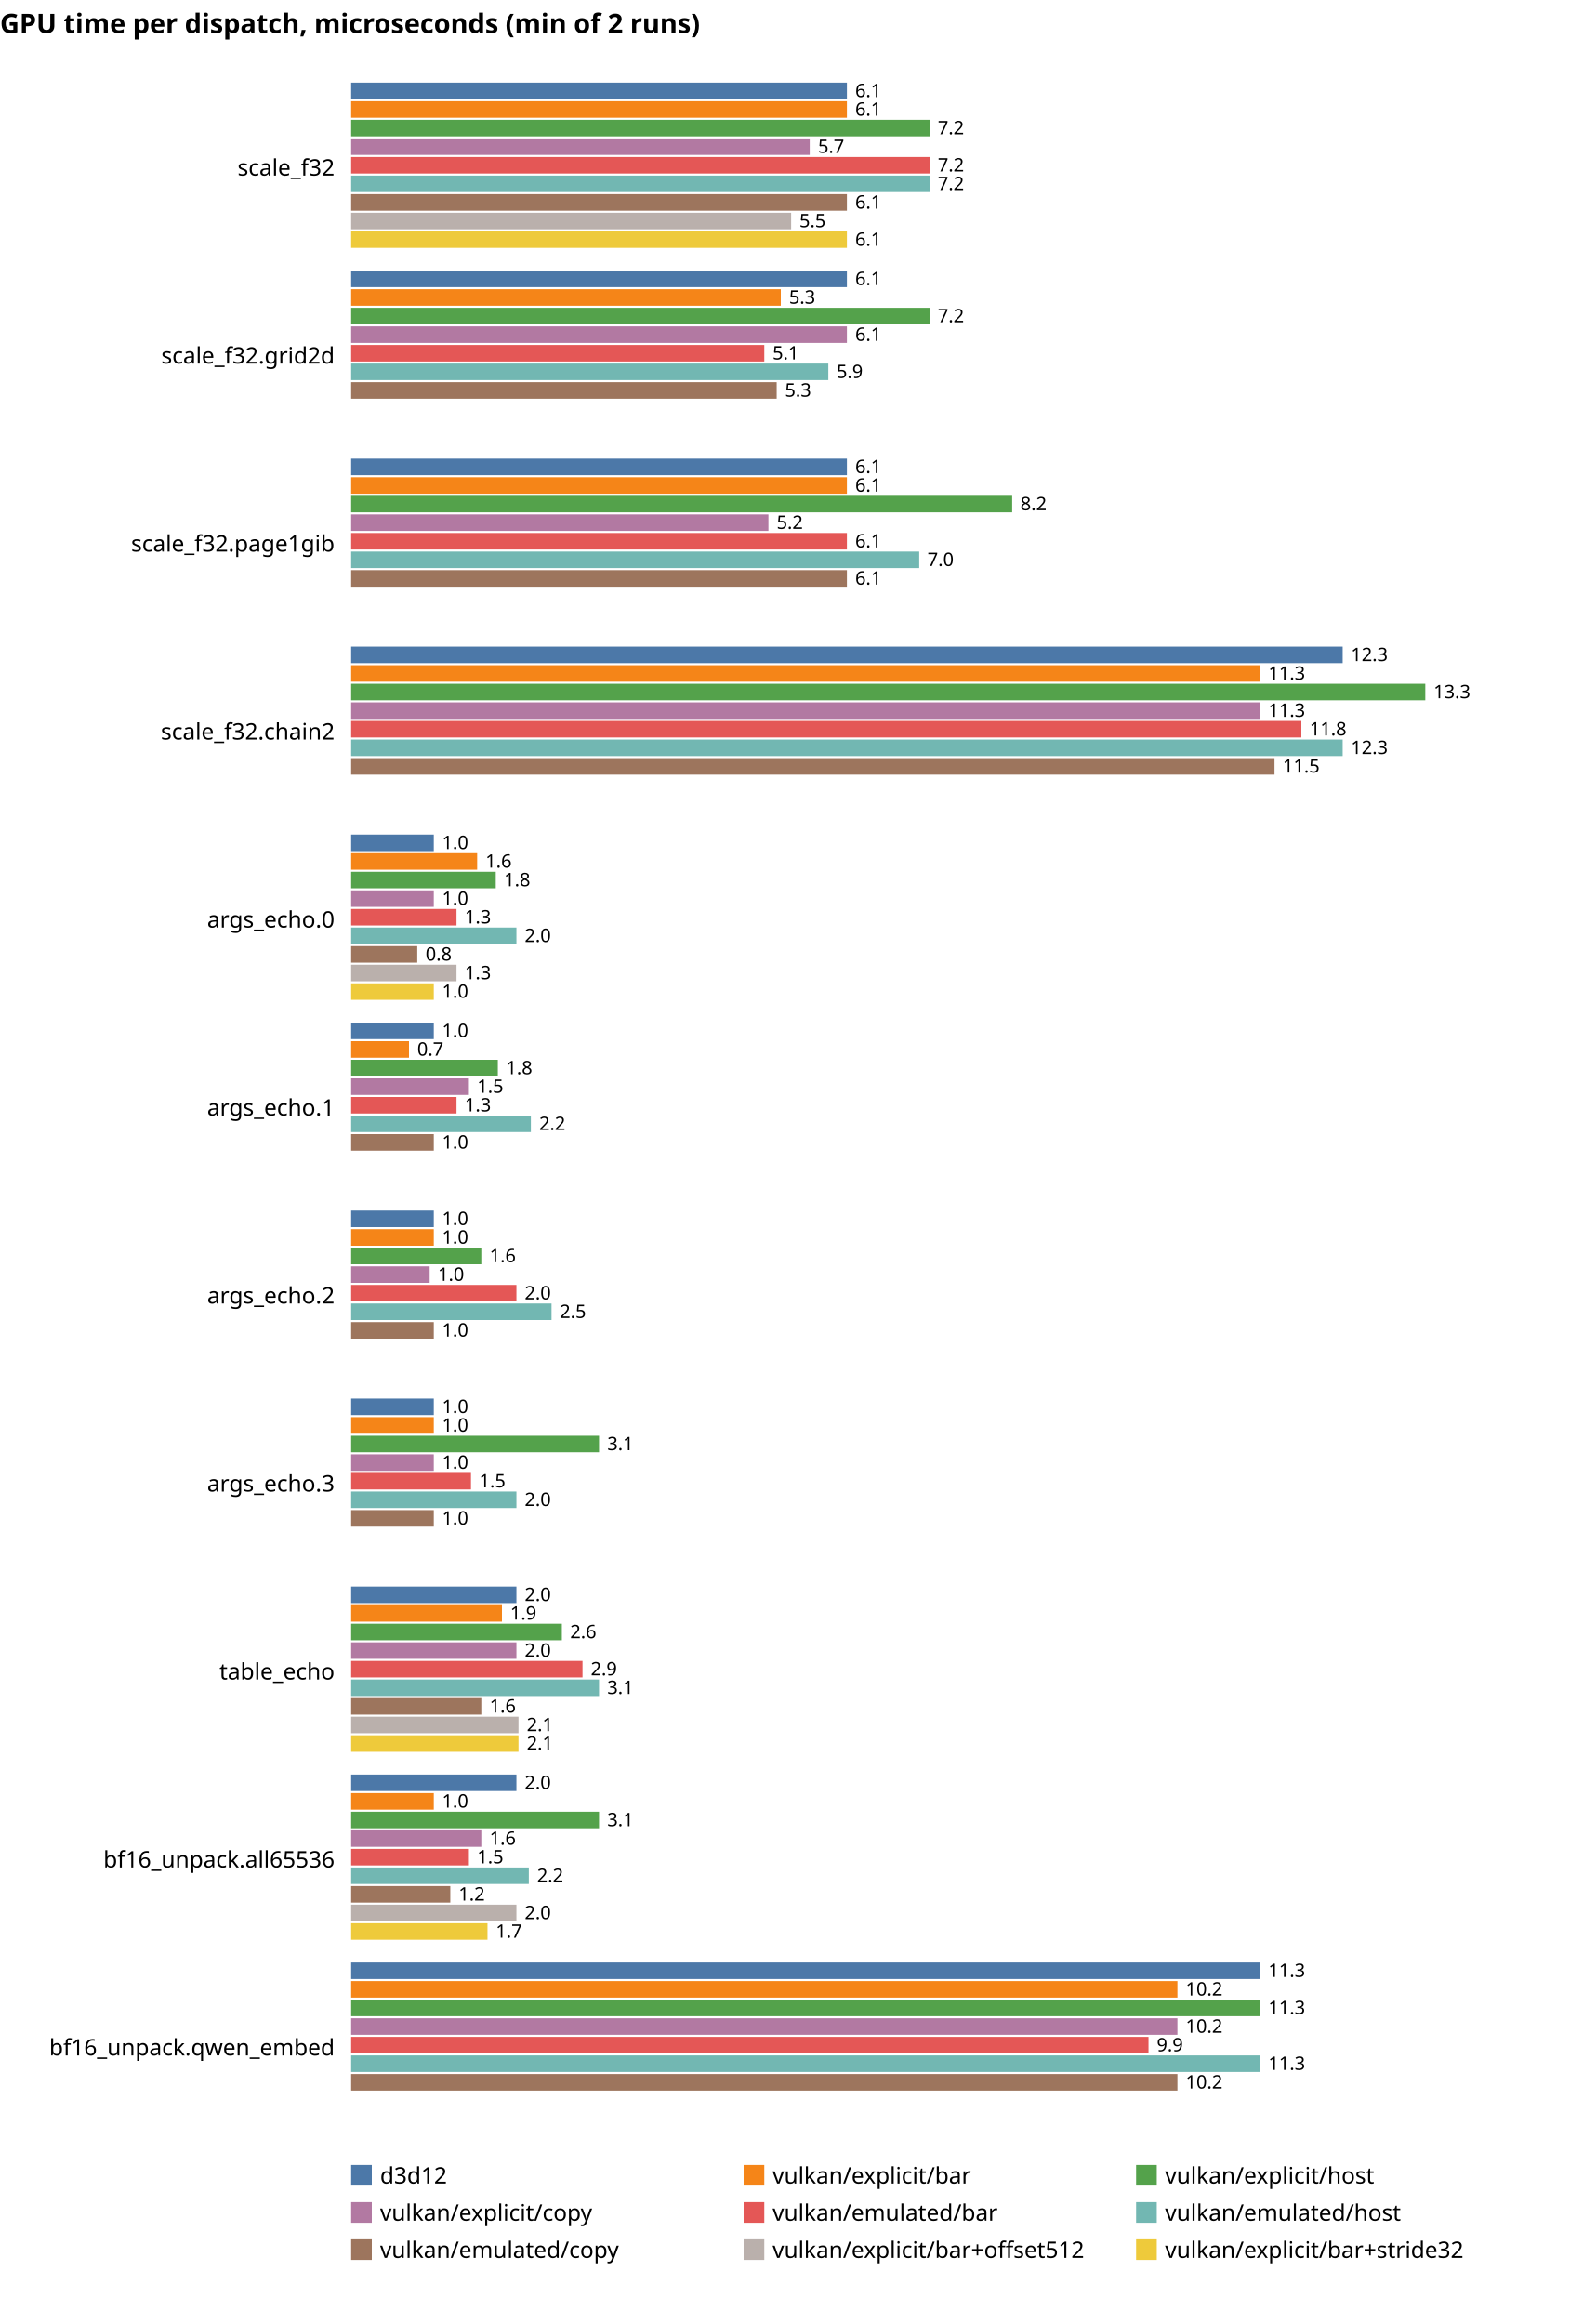
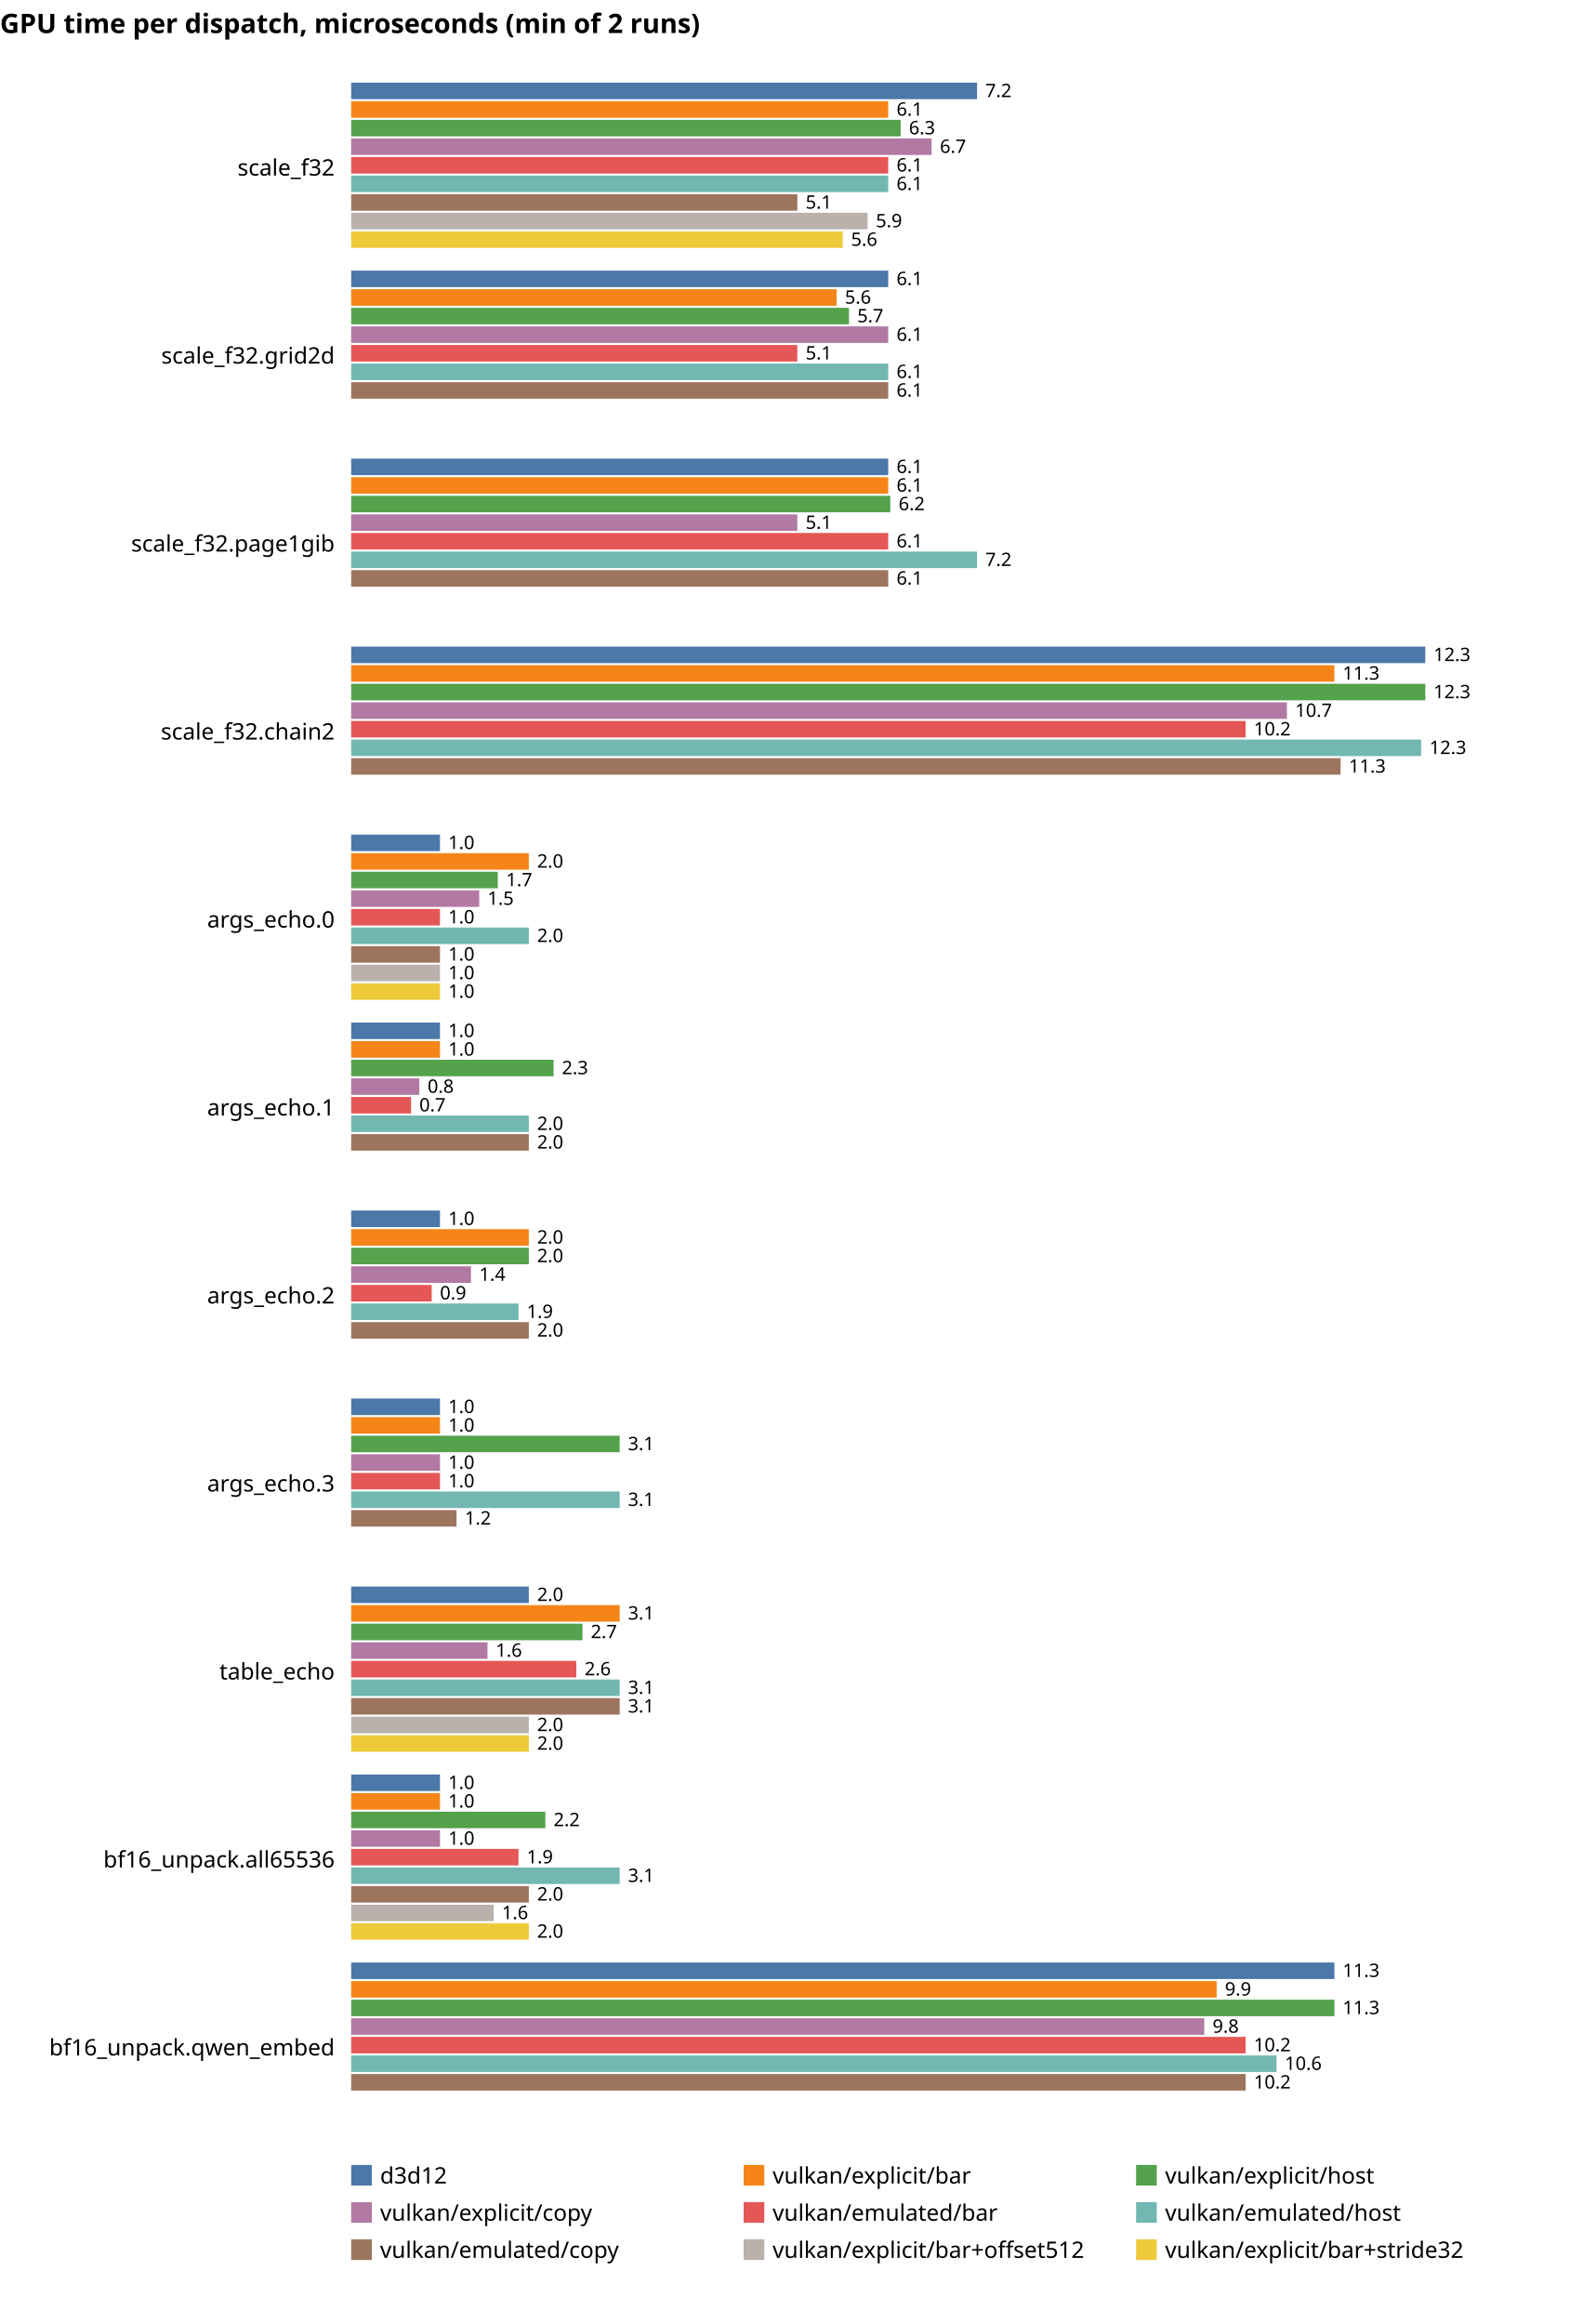
<svg xmlns="http://www.w3.org/2000/svg" viewBox="0 0 760 1125" width="760" height="1125" font-family="system-ui, sans-serif" font-size="11" fill="currentColor">
  <text x="0" y="16" font-size="13" font-weight="600">GPU time per dispatch, microseconds (min of 2 runs)</text>
  <text x="162" y="85" text-anchor="end">scale_f32</text>
-   <rect x="170" y="40" width="240" height="8" fill="#4C78A8" />
-   <text x="414" y="47" font-size="9">6.1</text>
-   <rect x="170" y="49" width="240" height="8" fill="#F58518" />
-   <text x="414" y="56" font-size="9">6.1</text>
-   <rect x="170" y="58" width="280" height="8" fill="#54A24B" />
-   <text x="454" y="65" font-size="9">7.2</text>
-   <rect x="170" y="67" width="222" height="8" fill="#B279A2" />
-   <text x="396" y="74" font-size="9">5.7</text>
-   <rect x="170" y="76" width="280" height="8" fill="#E45756" />
-   <text x="454" y="83" font-size="9">7.2</text>
-   <rect x="170" y="85" width="280" height="8" fill="#72B7B2" />
-   <text x="454" y="92" font-size="9">7.2</text>
-   <rect x="170" y="94" width="240" height="8" fill="#9D755D" />
-   <text x="414" y="101" font-size="9">6.1</text>
-   <rect x="170" y="103" width="213" height="8" fill="#BAB0AC" />
-   <text x="387" y="110" font-size="9">5.5</text>
-   <rect x="170" y="112" width="240" height="8" fill="#EECA3B" />
-   <text x="414" y="119" font-size="9">6.1</text>
+   <rect x="170" y="40" width="303" height="8" fill="#4C78A8" />
+   <text x="477" y="47" font-size="9">7.2</text>
+   <rect x="170" y="49" width="260" height="8" fill="#F58518" />
+   <text x="434" y="56" font-size="9">6.1</text>
+   <rect x="170" y="58" width="266" height="8" fill="#54A24B" />
+   <text x="440" y="65" font-size="9">6.3</text>
+   <rect x="170" y="67" width="281" height="8" fill="#B279A2" />
+   <text x="455" y="74" font-size="9">6.7</text>
+   <rect x="170" y="76" width="260" height="8" fill="#E45756" />
+   <text x="434" y="83" font-size="9">6.1</text>
+   <rect x="170" y="85" width="260" height="8" fill="#72B7B2" />
+   <text x="434" y="92" font-size="9">6.1</text>
+   <rect x="170" y="94" width="216" height="8" fill="#9D755D" />
+   <text x="390" y="101" font-size="9">5.1</text>
+   <rect x="170" y="103" width="250" height="8" fill="#BAB0AC" />
+   <text x="424" y="110" font-size="9">5.9</text>
+   <rect x="170" y="112" width="238" height="8" fill="#EECA3B" />
+   <text x="412" y="119" font-size="9">5.6</text>
  <text x="162" y="176" text-anchor="end">scale_f32.grid2d</text>
-   <rect x="170" y="131" width="240" height="8" fill="#4C78A8" />
-   <text x="414" y="138" font-size="9">6.1</text>
-   <rect x="170" y="140" width="208" height="8" fill="#F58518" />
-   <text x="382" y="147" font-size="9">5.3</text>
-   <rect x="170" y="149" width="280" height="8" fill="#54A24B" />
-   <text x="454" y="156" font-size="9">7.2</text>
-   <rect x="170" y="158" width="240" height="8" fill="#B279A2" />
-   <text x="414" y="165" font-size="9">6.1</text>
-   <rect x="170" y="167" width="200" height="8" fill="#E45756" />
-   <text x="374" y="174" font-size="9">5.1</text>
-   <rect x="170" y="176" width="231" height="8" fill="#72B7B2" />
-   <text x="405" y="183" font-size="9">5.9</text>
-   <rect x="170" y="185" width="206" height="8" fill="#9D755D" />
-   <text x="380" y="192" font-size="9">5.3</text>
+   <rect x="170" y="131" width="260" height="8" fill="#4C78A8" />
+   <text x="434" y="138" font-size="9">6.1</text>
+   <rect x="170" y="140" width="235" height="8" fill="#F58518" />
+   <text x="409" y="147" font-size="9">5.6</text>
+   <rect x="170" y="149" width="241" height="8" fill="#54A24B" />
+   <text x="415" y="156" font-size="9">5.7</text>
+   <rect x="170" y="158" width="260" height="8" fill="#B279A2" />
+   <text x="434" y="165" font-size="9">6.1</text>
+   <rect x="170" y="167" width="216" height="8" fill="#E45756" />
+   <text x="390" y="174" font-size="9">5.1</text>
+   <rect x="170" y="176" width="260" height="8" fill="#72B7B2" />
+   <text x="434" y="183" font-size="9">6.1</text>
+   <rect x="170" y="185" width="260" height="8" fill="#9D755D" />
+   <text x="434" y="192" font-size="9">6.1</text>
  <text x="162" y="267" text-anchor="end">scale_f32.page1gib</text>
-   <rect x="170" y="222" width="240" height="8" fill="#4C78A8" />
-   <text x="414" y="229" font-size="9">6.1</text>
-   <rect x="170" y="231" width="240" height="8" fill="#F58518" />
-   <text x="414" y="238" font-size="9">6.1</text>
-   <rect x="170" y="240" width="320" height="8" fill="#54A24B" />
-   <text x="494" y="247" font-size="9">8.2</text>
-   <rect x="170" y="249" width="202" height="8" fill="#B279A2" />
-   <text x="376" y="256" font-size="9">5.2</text>
-   <rect x="170" y="258" width="240" height="8" fill="#E45756" />
-   <text x="414" y="265" font-size="9">6.1</text>
-   <rect x="170" y="267" width="275" height="8" fill="#72B7B2" />
-   <text x="449" y="274" font-size="9">7.0</text>
-   <rect x="170" y="276" width="240" height="8" fill="#9D755D" />
-   <text x="414" y="283" font-size="9">6.1</text>
+   <rect x="170" y="222" width="260" height="8" fill="#4C78A8" />
+   <text x="434" y="229" font-size="9">6.1</text>
+   <rect x="170" y="231" width="260" height="8" fill="#F58518" />
+   <text x="434" y="238" font-size="9">6.1</text>
+   <rect x="170" y="240" width="261" height="8" fill="#54A24B" />
+   <text x="435" y="247" font-size="9">6.2</text>
+   <rect x="170" y="249" width="216" height="8" fill="#B279A2" />
+   <text x="390" y="256" font-size="9">5.1</text>
+   <rect x="170" y="258" width="260" height="8" fill="#E45756" />
+   <text x="434" y="265" font-size="9">6.1</text>
+   <rect x="170" y="267" width="303" height="8" fill="#72B7B2" />
+   <text x="477" y="274" font-size="9">7.2</text>
+   <rect x="170" y="276" width="260" height="8" fill="#9D755D" />
+   <text x="434" y="283" font-size="9">6.1</text>
  <text x="162" y="358" text-anchor="end">scale_f32.chain2</text>
-   <rect x="170" y="313" width="480" height="8" fill="#4C78A8" />
-   <text x="654" y="320" font-size="9">12.3</text>
-   <rect x="170" y="322" width="440" height="8" fill="#F58518" />
-   <text x="614" y="329" font-size="9">11.3</text>
+   <rect x="170" y="313" width="520" height="8" fill="#4C78A8" />
+   <text x="694" y="320" font-size="9">12.3</text>
+   <rect x="170" y="322" width="476" height="8" fill="#F58518" />
+   <text x="650" y="329" font-size="9">11.3</text>
  <rect x="170" y="331" width="520" height="8" fill="#54A24B" />
-   <text x="694" y="338" font-size="9">13.3</text>
-   <rect x="170" y="340" width="440" height="8" fill="#B279A2" />
-   <text x="614" y="347" font-size="9">11.3</text>
-   <rect x="170" y="349" width="460" height="8" fill="#E45756" />
-   <text x="634" y="356" font-size="9">11.8</text>
-   <rect x="170" y="358" width="480" height="8" fill="#72B7B2" />
-   <text x="654" y="365" font-size="9">12.3</text>
-   <rect x="170" y="367" width="447" height="8" fill="#9D755D" />
-   <text x="621" y="374" font-size="9">11.5</text>
+   <text x="694" y="338" font-size="9">12.3</text>
+   <rect x="170" y="340" width="453" height="8" fill="#B279A2" />
+   <text x="627" y="347" font-size="9">10.7</text>
+   <rect x="170" y="349" width="433" height="8" fill="#E45756" />
+   <text x="607" y="356" font-size="9">10.2</text>
+   <rect x="170" y="358" width="518" height="8" fill="#72B7B2" />
+   <text x="692" y="365" font-size="9">12.3</text>
+   <rect x="170" y="367" width="479" height="8" fill="#9D755D" />
+   <text x="653" y="374" font-size="9">11.3</text>
  <text x="162" y="449" text-anchor="end">args_echo.0</text>
-   <rect x="170" y="404" width="40" height="8" fill="#4C78A8" />
-   <text x="214" y="411" font-size="9">1.0</text>
-   <rect x="170" y="413" width="61" height="8" fill="#F58518" />
-   <text x="235" y="420" font-size="9">1.6</text>
-   <rect x="170" y="422" width="70" height="8" fill="#54A24B" />
-   <text x="244" y="429" font-size="9">1.8</text>
-   <rect x="170" y="431" width="40" height="8" fill="#B279A2" />
-   <text x="214" y="438" font-size="9">1.0</text>
-   <rect x="170" y="440" width="51" height="8" fill="#E45756" />
-   <text x="225" y="447" font-size="9">1.3</text>
-   <rect x="170" y="449" width="80" height="8" fill="#72B7B2" />
-   <text x="254" y="456" font-size="9">2.0</text>
-   <rect x="170" y="458" width="32" height="8" fill="#9D755D" />
-   <text x="206" y="465" font-size="9">0.8</text>
-   <rect x="170" y="467" width="51" height="8" fill="#BAB0AC" />
-   <text x="225" y="474" font-size="9">1.3</text>
-   <rect x="170" y="476" width="40" height="8" fill="#EECA3B" />
-   <text x="214" y="483" font-size="9">1.0</text>
+   <rect x="170" y="404" width="43" height="8" fill="#4C78A8" />
+   <text x="217" y="411" font-size="9">1.0</text>
+   <rect x="170" y="413" width="86" height="8" fill="#F58518" />
+   <text x="260" y="420" font-size="9">2.0</text>
+   <rect x="170" y="422" width="71" height="8" fill="#54A24B" />
+   <text x="245" y="429" font-size="9">1.7</text>
+   <rect x="170" y="431" width="62" height="8" fill="#B279A2" />
+   <text x="236" y="438" font-size="9">1.5</text>
+   <rect x="170" y="440" width="43" height="8" fill="#E45756" />
+   <text x="217" y="447" font-size="9">1.0</text>
+   <rect x="170" y="449" width="86" height="8" fill="#72B7B2" />
+   <text x="260" y="456" font-size="9">2.0</text>
+   <rect x="170" y="458" width="43" height="8" fill="#9D755D" />
+   <text x="217" y="465" font-size="9">1.0</text>
+   <rect x="170" y="467" width="43" height="8" fill="#BAB0AC" />
+   <text x="217" y="474" font-size="9">1.0</text>
+   <rect x="170" y="476" width="43" height="8" fill="#EECA3B" />
+   <text x="217" y="483" font-size="9">1.0</text>
  <text x="162" y="540" text-anchor="end">args_echo.1</text>
-   <rect x="170" y="495" width="40" height="8" fill="#4C78A8" />
-   <text x="214" y="502" font-size="9">1.0</text>
-   <rect x="170" y="504" width="28" height="8" fill="#F58518" />
-   <text x="202" y="511" font-size="9">0.7</text>
-   <rect x="170" y="513" width="71" height="8" fill="#54A24B" />
-   <text x="245" y="520" font-size="9">1.8</text>
-   <rect x="170" y="522" width="57" height="8" fill="#B279A2" />
-   <text x="231" y="529" font-size="9">1.5</text>
-   <rect x="170" y="531" width="51" height="8" fill="#E45756" />
-   <text x="225" y="538" font-size="9">1.3</text>
-   <rect x="170" y="540" width="87" height="8" fill="#72B7B2" />
-   <text x="261" y="547" font-size="9">2.2</text>
-   <rect x="170" y="549" width="40" height="8" fill="#9D755D" />
-   <text x="214" y="556" font-size="9">1.0</text>
+   <rect x="170" y="495" width="43" height="8" fill="#4C78A8" />
+   <text x="217" y="502" font-size="9">1.0</text>
+   <rect x="170" y="504" width="43" height="8" fill="#F58518" />
+   <text x="217" y="511" font-size="9">1.0</text>
+   <rect x="170" y="513" width="98" height="8" fill="#54A24B" />
+   <text x="272" y="520" font-size="9">2.3</text>
+   <rect x="170" y="522" width="33" height="8" fill="#B279A2" />
+   <text x="207" y="529" font-size="9">0.8</text>
+   <rect x="170" y="531" width="29" height="8" fill="#E45756" />
+   <text x="203" y="538" font-size="9">0.7</text>
+   <rect x="170" y="540" width="86" height="8" fill="#72B7B2" />
+   <text x="260" y="547" font-size="9">2.0</text>
+   <rect x="170" y="549" width="86" height="8" fill="#9D755D" />
+   <text x="260" y="556" font-size="9">2.0</text>
  <text x="162" y="631" text-anchor="end">args_echo.2</text>
-   <rect x="170" y="586" width="40" height="8" fill="#4C78A8" />
-   <text x="214" y="593" font-size="9">1.0</text>
-   <rect x="170" y="595" width="40" height="8" fill="#F58518" />
-   <text x="214" y="602" font-size="9">1.0</text>
-   <rect x="170" y="604" width="63" height="8" fill="#54A24B" />
-   <text x="237" y="611" font-size="9">1.6</text>
-   <rect x="170" y="613" width="38" height="8" fill="#B279A2" />
-   <text x="212" y="620" font-size="9">1.0</text>
-   <rect x="170" y="622" width="80" height="8" fill="#E45756" />
-   <text x="254" y="629" font-size="9">2.0</text>
-   <rect x="170" y="631" width="97" height="8" fill="#72B7B2" />
-   <text x="271" y="638" font-size="9">2.5</text>
-   <rect x="170" y="640" width="40" height="8" fill="#9D755D" />
-   <text x="214" y="647" font-size="9">1.0</text>
+   <rect x="170" y="586" width="43" height="8" fill="#4C78A8" />
+   <text x="217" y="593" font-size="9">1.0</text>
+   <rect x="170" y="595" width="86" height="8" fill="#F58518" />
+   <text x="260" y="602" font-size="9">2.0</text>
+   <rect x="170" y="604" width="86" height="8" fill="#54A24B" />
+   <text x="260" y="611" font-size="9">2.0</text>
+   <rect x="170" y="613" width="58" height="8" fill="#B279A2" />
+   <text x="232" y="620" font-size="9">1.4</text>
+   <rect x="170" y="622" width="39" height="8" fill="#E45756" />
+   <text x="213" y="629" font-size="9">0.9</text>
+   <rect x="170" y="631" width="81" height="8" fill="#72B7B2" />
+   <text x="255" y="638" font-size="9">1.9</text>
+   <rect x="170" y="640" width="86" height="8" fill="#9D755D" />
+   <text x="260" y="647" font-size="9">2.0</text>
  <text x="162" y="722" text-anchor="end">args_echo.3</text>
-   <rect x="170" y="677" width="40" height="8" fill="#4C78A8" />
-   <text x="214" y="684" font-size="9">1.0</text>
-   <rect x="170" y="686" width="40" height="8" fill="#F58518" />
-   <text x="214" y="693" font-size="9">1.0</text>
-   <rect x="170" y="695" width="120" height="8" fill="#54A24B" />
-   <text x="294" y="702" font-size="9">3.1</text>
-   <rect x="170" y="704" width="40" height="8" fill="#B279A2" />
-   <text x="214" y="711" font-size="9">1.0</text>
-   <rect x="170" y="713" width="58" height="8" fill="#E45756" />
-   <text x="232" y="720" font-size="9">1.5</text>
-   <rect x="170" y="722" width="80" height="8" fill="#72B7B2" />
-   <text x="254" y="729" font-size="9">2.0</text>
-   <rect x="170" y="731" width="40" height="8" fill="#9D755D" />
-   <text x="214" y="738" font-size="9">1.0</text>
+   <rect x="170" y="677" width="43" height="8" fill="#4C78A8" />
+   <text x="217" y="684" font-size="9">1.0</text>
+   <rect x="170" y="686" width="43" height="8" fill="#F58518" />
+   <text x="217" y="693" font-size="9">1.0</text>
+   <rect x="170" y="695" width="130" height="8" fill="#54A24B" />
+   <text x="304" y="702" font-size="9">3.1</text>
+   <rect x="170" y="704" width="43" height="8" fill="#B279A2" />
+   <text x="217" y="711" font-size="9">1.0</text>
+   <rect x="170" y="713" width="43" height="8" fill="#E45756" />
+   <text x="217" y="720" font-size="9">1.0</text>
+   <rect x="170" y="722" width="130" height="8" fill="#72B7B2" />
+   <text x="304" y="729" font-size="9">3.1</text>
+   <rect x="170" y="731" width="51" height="8" fill="#9D755D" />
+   <text x="225" y="738" font-size="9">1.2</text>
  <text x="162" y="813" text-anchor="end">table_echo</text>
-   <rect x="170" y="768" width="80" height="8" fill="#4C78A8" />
-   <text x="254" y="775" font-size="9">2.0</text>
-   <rect x="170" y="777" width="73" height="8" fill="#F58518" />
-   <text x="247" y="784" font-size="9">1.9</text>
-   <rect x="170" y="786" width="102" height="8" fill="#54A24B" />
-   <text x="276" y="793" font-size="9">2.6</text>
-   <rect x="170" y="795" width="80" height="8" fill="#B279A2" />
-   <text x="254" y="802" font-size="9">2.0</text>
-   <rect x="170" y="804" width="112" height="8" fill="#E45756" />
-   <text x="286" y="811" font-size="9">2.9</text>
-   <rect x="170" y="813" width="120" height="8" fill="#72B7B2" />
-   <text x="294" y="820" font-size="9">3.1</text>
-   <rect x="170" y="822" width="63" height="8" fill="#9D755D" />
-   <text x="237" y="829" font-size="9">1.6</text>
-   <rect x="170" y="831" width="81" height="8" fill="#BAB0AC" />
-   <text x="255" y="838" font-size="9">2.1</text>
-   <rect x="170" y="840" width="81" height="8" fill="#EECA3B" />
-   <text x="255" y="847" font-size="9">2.1</text>
+   <rect x="170" y="768" width="86" height="8" fill="#4C78A8" />
+   <text x="260" y="775" font-size="9">2.0</text>
+   <rect x="170" y="777" width="130" height="8" fill="#F58518" />
+   <text x="304" y="784" font-size="9">3.1</text>
+   <rect x="170" y="786" width="112" height="8" fill="#54A24B" />
+   <text x="286" y="793" font-size="9">2.7</text>
+   <rect x="170" y="795" width="66" height="8" fill="#B279A2" />
+   <text x="240" y="802" font-size="9">1.6</text>
+   <rect x="170" y="804" width="109" height="8" fill="#E45756" />
+   <text x="283" y="811" font-size="9">2.6</text>
+   <rect x="170" y="813" width="130" height="8" fill="#72B7B2" />
+   <text x="304" y="820" font-size="9">3.1</text>
+   <rect x="170" y="822" width="130" height="8" fill="#9D755D" />
+   <text x="304" y="829" font-size="9">3.1</text>
+   <rect x="170" y="831" width="86" height="8" fill="#BAB0AC" />
+   <text x="260" y="838" font-size="9">2.0</text>
+   <rect x="170" y="840" width="86" height="8" fill="#EECA3B" />
+   <text x="260" y="847" font-size="9">2.0</text>
  <text x="162" y="904" text-anchor="end">bf16_unpack.all65536</text>
-   <rect x="170" y="859" width="80" height="8" fill="#4C78A8" />
-   <text x="254" y="866" font-size="9">2.0</text>
-   <rect x="170" y="868" width="40" height="8" fill="#F58518" />
-   <text x="214" y="875" font-size="9">1.0</text>
-   <rect x="170" y="877" width="120" height="8" fill="#54A24B" />
-   <text x="294" y="884" font-size="9">3.1</text>
-   <rect x="170" y="886" width="63" height="8" fill="#B279A2" />
-   <text x="237" y="893" font-size="9">1.6</text>
-   <rect x="170" y="895" width="57" height="8" fill="#E45756" />
-   <text x="231" y="902" font-size="9">1.5</text>
-   <rect x="170" y="904" width="86" height="8" fill="#72B7B2" />
-   <text x="260" y="911" font-size="9">2.2</text>
-   <rect x="170" y="913" width="48" height="8" fill="#9D755D" />
-   <text x="222" y="920" font-size="9">1.2</text>
-   <rect x="170" y="922" width="80" height="8" fill="#BAB0AC" />
-   <text x="254" y="929" font-size="9">2.0</text>
-   <rect x="170" y="931" width="66" height="8" fill="#EECA3B" />
-   <text x="240" y="938" font-size="9">1.7</text>
+   <rect x="170" y="859" width="43" height="8" fill="#4C78A8" />
+   <text x="217" y="866" font-size="9">1.0</text>
+   <rect x="170" y="868" width="43" height="8" fill="#F58518" />
+   <text x="217" y="875" font-size="9">1.0</text>
+   <rect x="170" y="877" width="94" height="8" fill="#54A24B" />
+   <text x="268" y="884" font-size="9">2.2</text>
+   <rect x="170" y="886" width="43" height="8" fill="#B279A2" />
+   <text x="217" y="893" font-size="9">1.0</text>
+   <rect x="170" y="895" width="81" height="8" fill="#E45756" />
+   <text x="255" y="902" font-size="9">1.9</text>
+   <rect x="170" y="904" width="130" height="8" fill="#72B7B2" />
+   <text x="304" y="911" font-size="9">3.1</text>
+   <rect x="170" y="913" width="86" height="8" fill="#9D755D" />
+   <text x="260" y="920" font-size="9">2.0</text>
+   <rect x="170" y="922" width="69" height="8" fill="#BAB0AC" />
+   <text x="243" y="929" font-size="9">1.6</text>
+   <rect x="170" y="931" width="86" height="8" fill="#EECA3B" />
+   <text x="260" y="938" font-size="9">2.0</text>
  <text x="162" y="995" text-anchor="end">bf16_unpack.qwen_embed</text>
-   <rect x="170" y="950" width="440" height="8" fill="#4C78A8" />
-   <text x="614" y="957" font-size="9">11.3</text>
-   <rect x="170" y="959" width="400" height="8" fill="#F58518" />
-   <text x="574" y="966" font-size="9">10.2</text>
-   <rect x="170" y="968" width="440" height="8" fill="#54A24B" />
-   <text x="614" y="975" font-size="9">11.3</text>
-   <rect x="170" y="977" width="400" height="8" fill="#B279A2" />
-   <text x="574" y="984" font-size="9">10.2</text>
-   <rect x="170" y="986" width="386" height="8" fill="#E45756" />
-   <text x="560" y="993" font-size="9">9.9</text>
-   <rect x="170" y="995" width="440" height="8" fill="#72B7B2" />
-   <text x="614" y="1002" font-size="9">11.3</text>
-   <rect x="170" y="1004" width="400" height="8" fill="#9D755D" />
-   <text x="574" y="1011" font-size="9">10.2</text>
+   <rect x="170" y="950" width="476" height="8" fill="#4C78A8" />
+   <text x="650" y="957" font-size="9">11.3</text>
+   <rect x="170" y="959" width="419" height="8" fill="#F58518" />
+   <text x="593" y="966" font-size="9">9.9</text>
+   <rect x="170" y="968" width="476" height="8" fill="#54A24B" />
+   <text x="650" y="975" font-size="9">11.3</text>
+   <rect x="170" y="977" width="413" height="8" fill="#B279A2" />
+   <text x="587" y="984" font-size="9">9.8</text>
+   <rect x="170" y="986" width="433" height="8" fill="#E45756" />
+   <text x="607" y="993" font-size="9">10.2</text>
+   <rect x="170" y="995" width="448" height="8" fill="#72B7B2" />
+   <text x="622" y="1002" font-size="9">10.6</text>
+   <rect x="170" y="1004" width="433" height="8" fill="#9D755D" />
+   <text x="607" y="1011" font-size="9">10.2</text>
  <rect x="170" y="1048" width="10" height="10" fill="#4C78A8" />
  <text x="184" y="1057">d3d12</text>
  <rect x="360" y="1048" width="10" height="10" fill="#F58518" />
  <text x="374" y="1057">vulkan/explicit/bar</text>
  <rect x="550" y="1048" width="10" height="10" fill="#54A24B" />
  <text x="564" y="1057">vulkan/explicit/host</text>
  <rect x="170" y="1066" width="10" height="10" fill="#B279A2" />
  <text x="184" y="1075">vulkan/explicit/copy</text>
  <rect x="360" y="1066" width="10" height="10" fill="#E45756" />
  <text x="374" y="1075">vulkan/emulated/bar</text>
  <rect x="550" y="1066" width="10" height="10" fill="#72B7B2" />
  <text x="564" y="1075">vulkan/emulated/host</text>
  <rect x="170" y="1084" width="10" height="10" fill="#9D755D" />
  <text x="184" y="1093">vulkan/emulated/copy</text>
  <rect x="360" y="1084" width="10" height="10" fill="#BAB0AC" />
  <text x="374" y="1093">vulkan/explicit/bar+offset512</text>
  <rect x="550" y="1084" width="10" height="10" fill="#EECA3B" />
  <text x="564" y="1093">vulkan/explicit/bar+stride32</text>
</svg>
